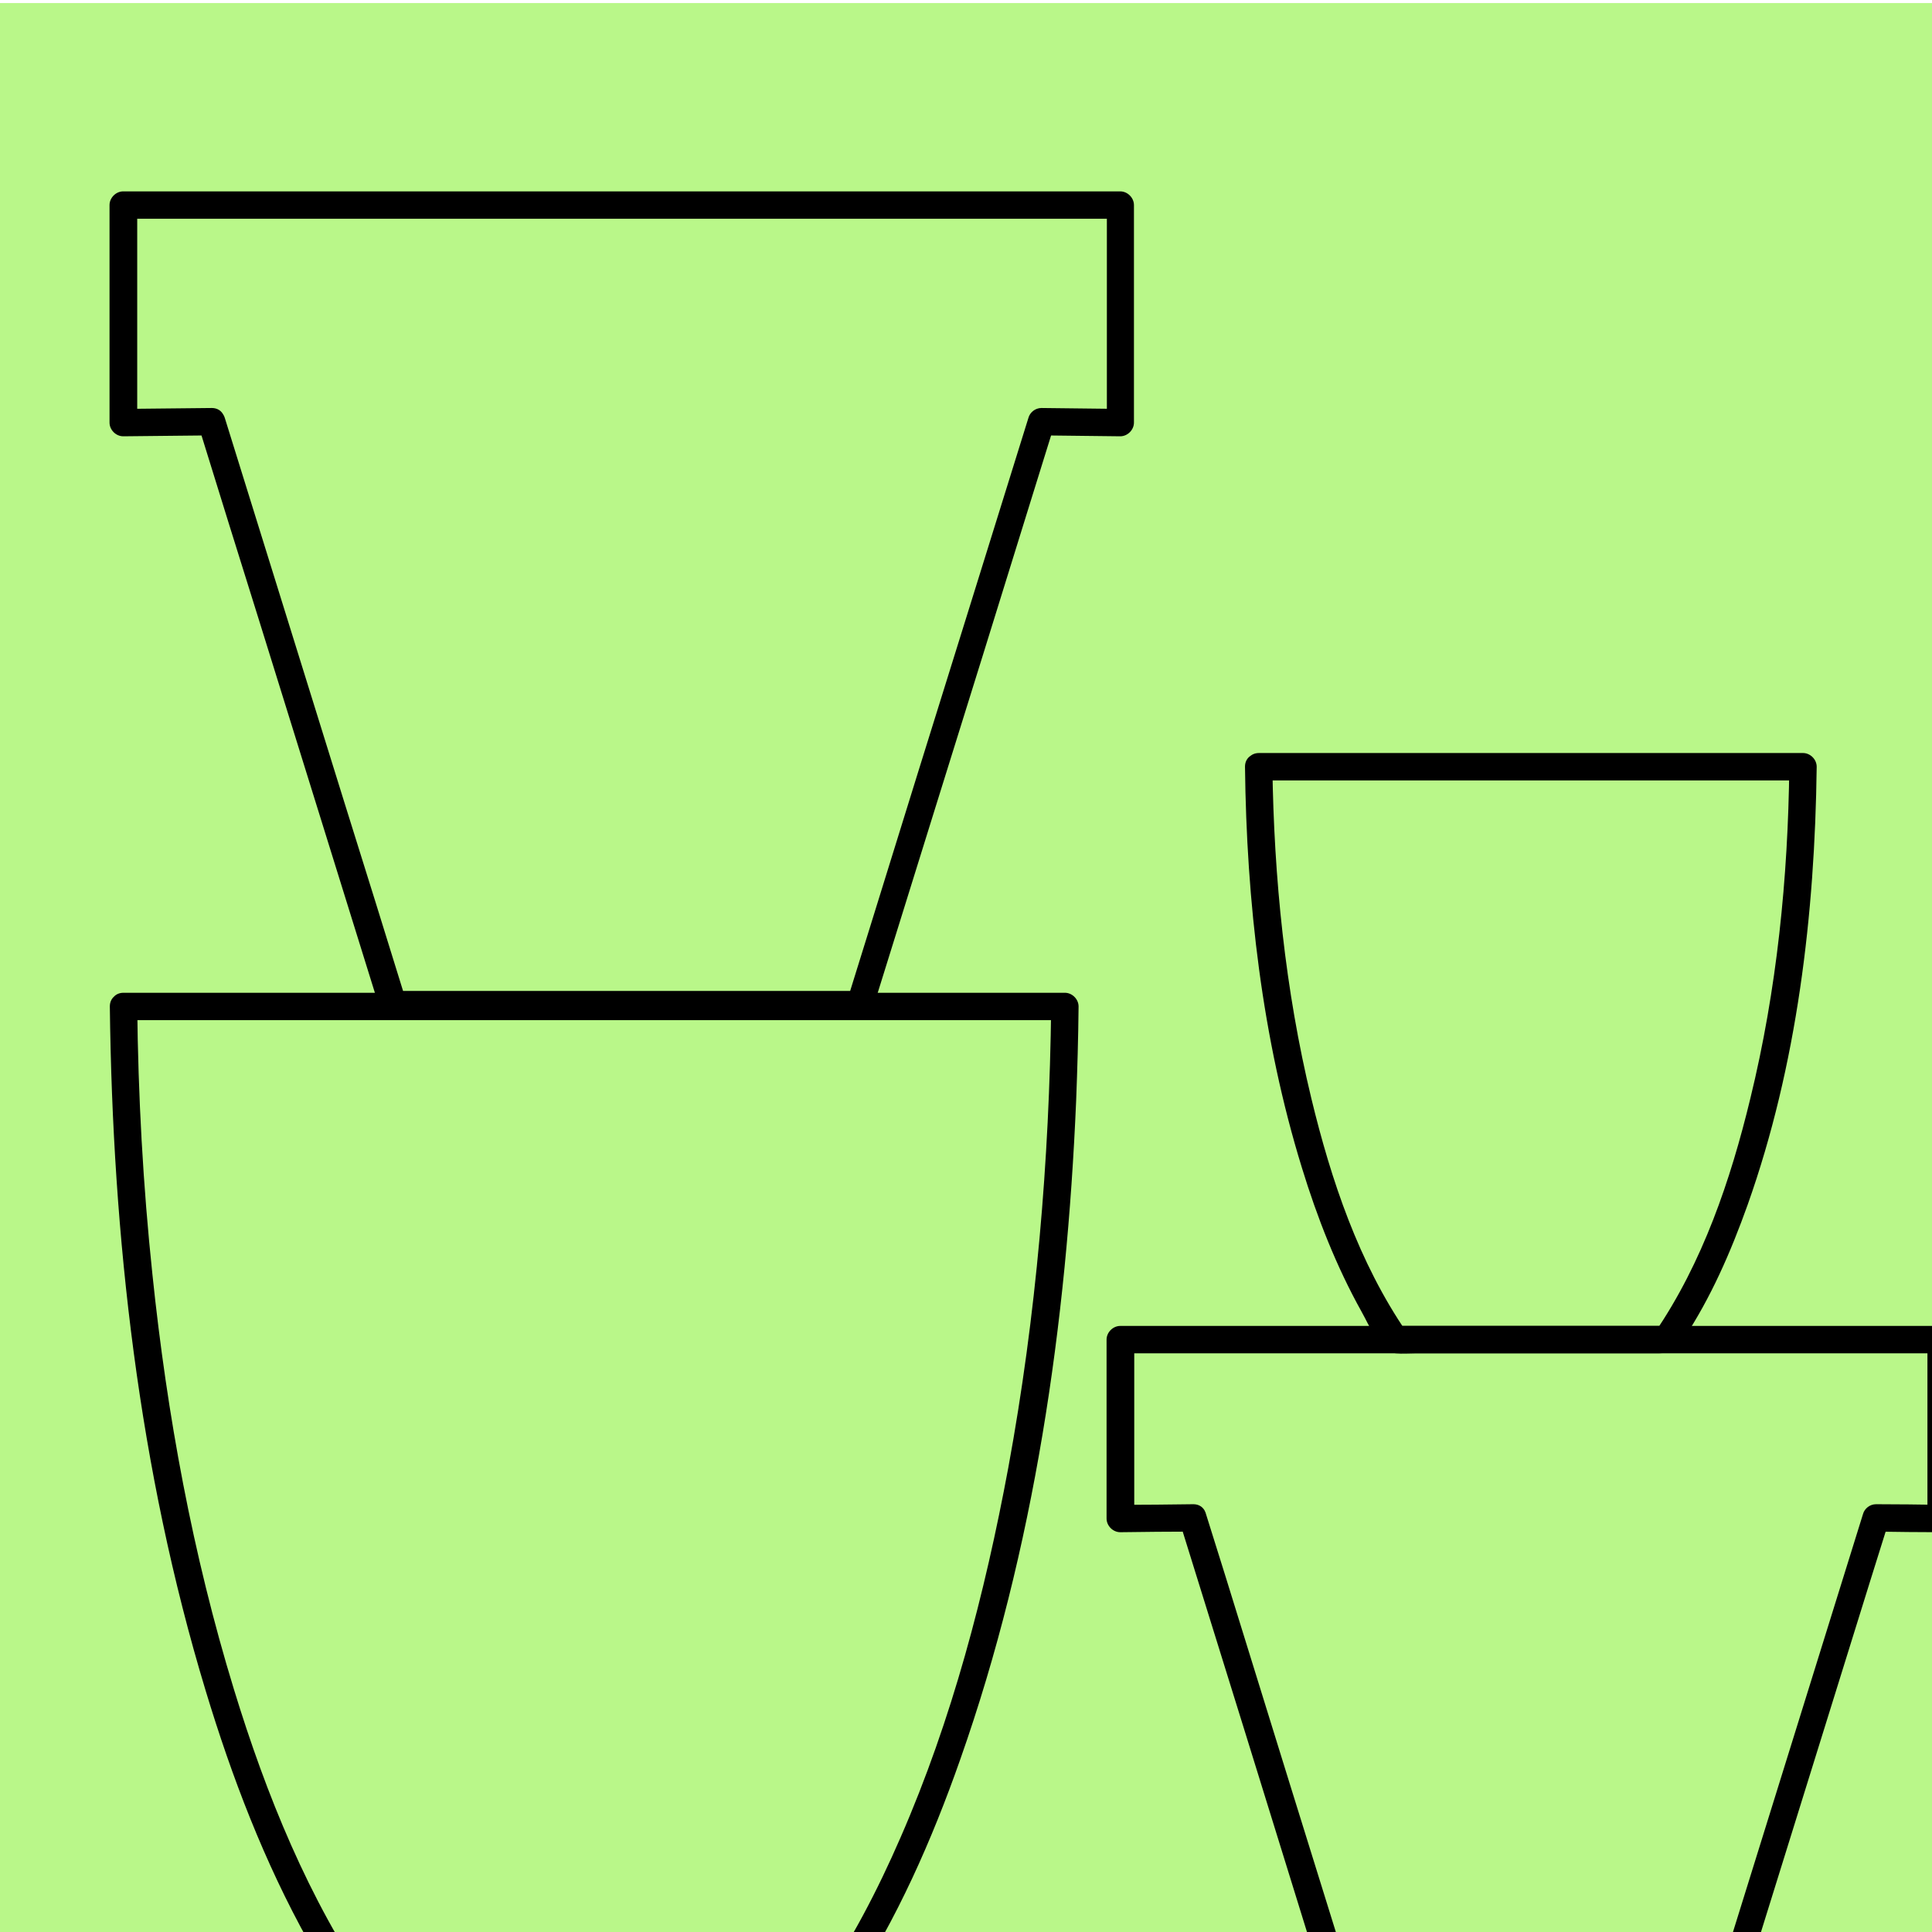
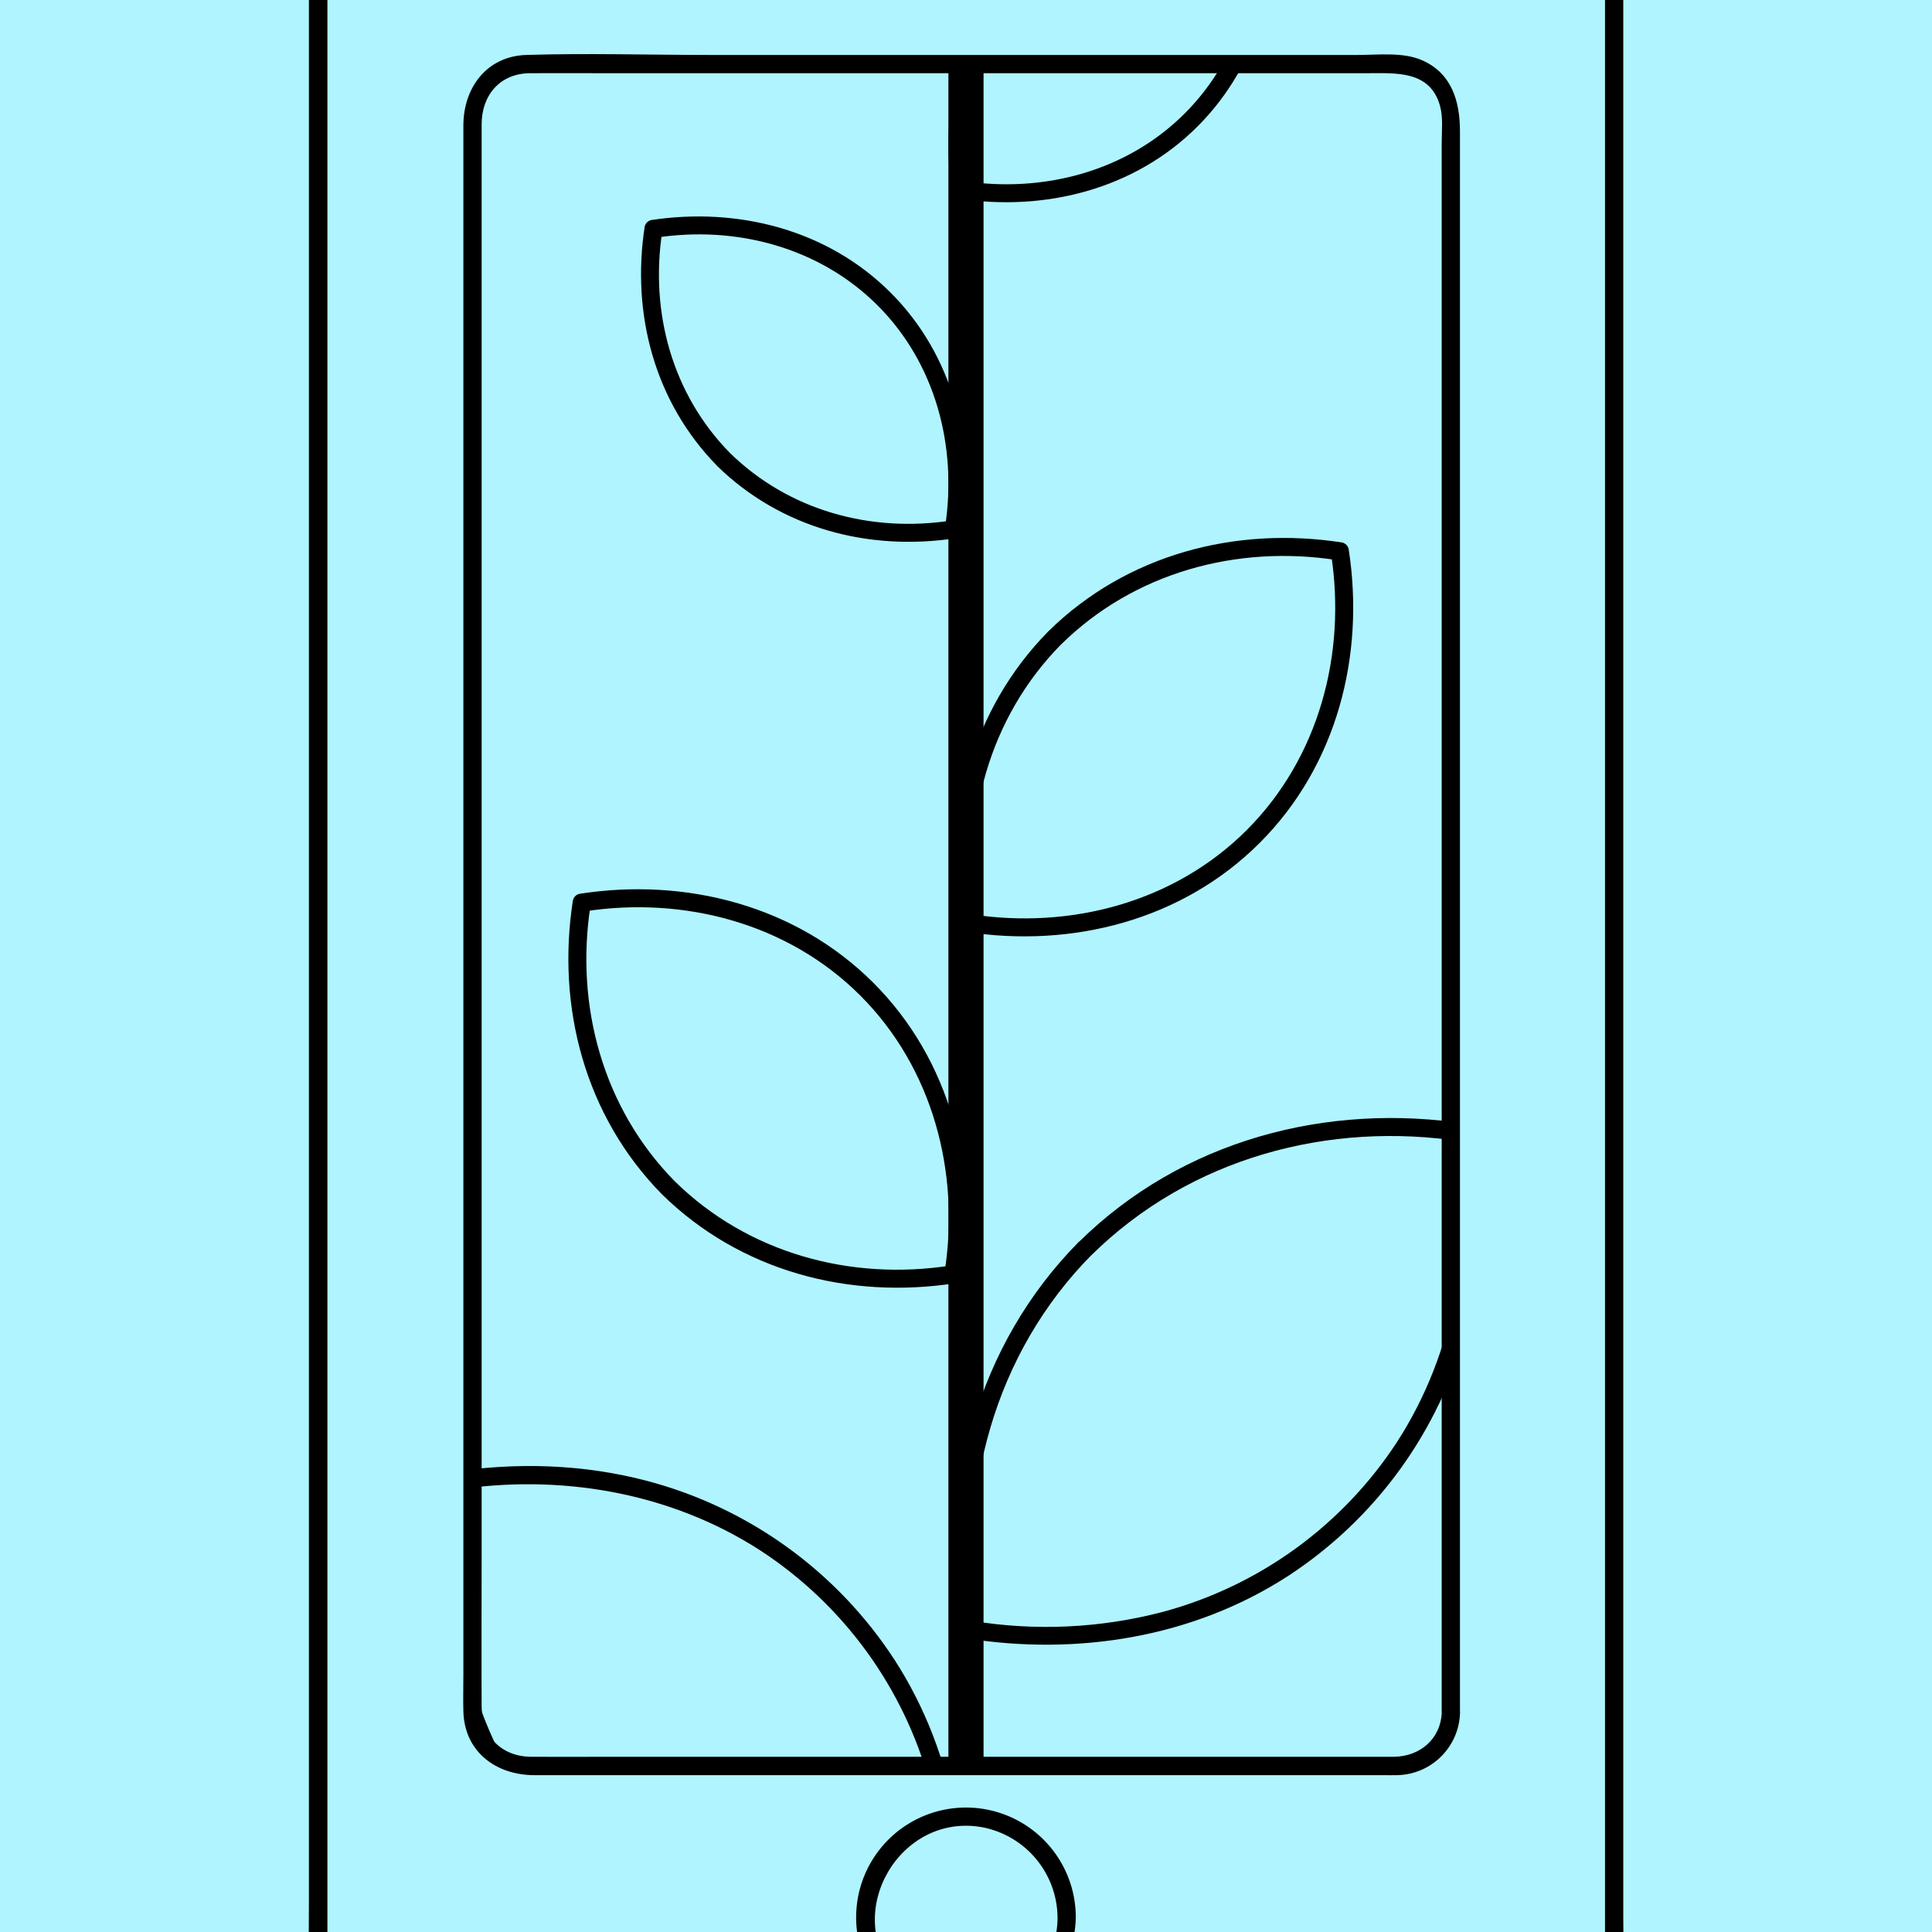
- <svg xmlns="http://www.w3.org/2000/svg" xmlns:xlink="http://www.w3.org/1999/xlink" version="1.1" id="Layer_1" x="0px" y="0px" viewBox="0 0 635 635" style="enable-background:new 0 0 635 635;" xml:space="preserve">
-   <style type="text/css">
- 	.st0{fill:#B9F789;}
- 	.st1{clip-path:url(#SVGID_2_);}
- 	.st2{clip-path:url(#SVGID_4_);}
- 	.st3{clip-path:url(#SVGID_6_);}
- 	.st4{clip-path:url(#SVGID_8_);}
- </style>
-   <rect y="1" class="st0" width="635" height="635" />
-   <g>
-     <g>
-       <defs>
-         <rect id="SVGID_1_" y="1" width="635" height="635" />
-       </defs>
-       <clipPath id="SVGID_2_">
-         <use xlink:href="#SVGID_1_" style="overflow:visible;" />
-       </clipPath>
-       <g class="st1">
-         <g>
-           <g>
-             <path d="M409.2,252c0.5,44.3,5.6,89.3,18.7,131.8c5,16.3,11.3,32.4,19.6,47.3c2.4,4.2,5.9,13.1,11.2,13.7c2.2,0.2,4.6,0,6.8,0       c22.9,0,45.8,0,68.7,0c3.7,0,7.5,0,11.2,0s5.5-1.1,7.8-4.5c9.1-13.7,15.7-28.9,21.2-44.3c16.3-45.9,22.1-95.5,22.7-144       c0-2.4-2.1-4.5-4.5-4.5c-20.2,0-40.3,0-60.5,0c-32.1,0-64.2,0-96.3,0c-7.3,0-14.7,0-22,0c-5.8,0-5.8,9,0,9       c20.2,0,40.3,0,60.5,0c32.1,0,64.2,0,96.3,0c7.3,0,14.7,0,22,0c-1.5-1.5-3-3-4.5-4.5c-0.4,36.6-4.1,73.4-12.8,109       c-6.5,26.9-15.7,54-31.4,77c1.3-0.7,2.6-1.5,3.9-2.2c-26.1,0-52.1,0-78.2,0c-3.7,0-7.4,0-11.1,0c1.3,0.7,2.6,1.5,3.9,2.2       c-15.8-23-24.9-50.1-31.4-77c-8.6-35.6-12.3-72.4-12.8-109C418.2,246.2,409.2,246.2,409.2,252z" />
-           </g>
-         </g>
-       </g>
-     </g>
-     <g>
-       <defs>
-         <rect id="SVGID_3_" y="1" width="635" height="635" />
-       </defs>
-       <clipPath id="SVGID_4_">
-         <use xlink:href="#SVGID_3_" style="overflow:visible;" />
-       </clipPath>
-       <g class="st2">
-         <g>
-           <path d="M392.2,494.4c-8,0.1-15.9,0.2-23.9,0.2c1.5,1.5,3,3,4.5,4.5c0-19.6,0-39.2,0-58.8c-1.5,1.5-3,3-4.5,4.5      c30.4,0,60.7,0,91.1,0c48.4,0,96.8,0,145.2,0c11.1,0,22.2,0,33.4,0c-1.5-1.5-3-3-4.5-4.5c0,19.6,0,39.2,0,58.8      c1.5-1.5,3-3,4.5-4.5c-7.1-0.1-14.3-0.2-21.4-0.2c-2,0-3.8,1.4-4.3,3.3c-14.3,46-28.6,91.9-42.9,137.9      c-2.1,6.6-4.1,13.2-6.2,19.8c1.4-1.1,2.9-2.2,4.3-3.3c-36.9,0-73.7,0-110.6,0c-5.3,0-10.5,0-15.8,0c1.4,1.1,2.9,2.2,4.3,3.3      c-14.3-46-28.6-91.9-42.8-137.9c-2.1-6.6-4.1-13.2-6.2-19.8c-1.7-5.5-10.4-3.2-8.7,2.4c14.3,46,28.6,91.9,42.8,137.9      c2.1,6.6,4.1,13.2,6.2,19.8c0.6,1.9,2.3,3.3,4.3,3.3c36.9,0,73.7,0,110.6,0c5.3,0,10.5,0,15.8,0c2,0,3.7-1.4,4.3-3.3      c14.3-46,28.6-91.9,42.9-137.9c2.1-6.6,4.1-13.2,6.2-19.8c-1.4,1.1-2.9,2.2-4.3,3.3c7.1,0.1,14.3,0.2,21.4,0.2      c2.4,0,4.5-2.1,4.5-4.5c0-19.6,0-39.2,0-58.8c0-2.4-2.1-4.5-4.5-4.5c-30.4,0-60.7,0-91.1,0c-48.4,0-96.8,0-145.2,0      c-11.1,0-22.2,0-33.4,0c-2.4,0-4.5,2.1-4.5,4.5c0,19.6,0,39.2,0,58.8c0,2.4,2.1,4.5,4.5,4.5c8-0.1,15.9-0.2,23.9-0.2      C398,503.4,398,494.4,392.2,494.4z" />
-         </g>
-       </g>
-     </g>
-     <g>
-       <defs>
-         <rect id="SVGID_5_" y="1" width="635" height="635" />
-       </defs>
-       <clipPath id="SVGID_6_">
-         <use xlink:href="#SVGID_5_" style="overflow:visible;" />
-       </clipPath>
-       <g class="st3">
-         <g>
-           <path d="M69.6,134.1c-9.7,0.1-19.4,0.2-29,0.3c1.5,1.5,3,3,4.5,4.5c0-23.8,0-47.6,0-71.5c-1.5,1.5-3,3-4.5,4.5      c36.9,0,73.9,0,110.8,0c58.8,0,117.7,0,176.5,0c13.5,0,27,0,40.4,0c-1.5-1.5-3-3-4.5-4.5c0,23.8,0,47.6,0,71.5      c1.5-1.5,3-3,4.5-4.5c-8.7-0.1-17.3-0.2-26-0.3c-2,0-3.8,1.4-4.3,3.3c-6.7,21.6-13.5,43.3-20.2,64.9      c-10.7,34.3-21.4,68.6-32,102.9c-2.5,7.9-4.9,15.9-7.4,23.8c1.4-1.1,2.9-2.2,4.3-3.3c-44.8,0-89.6,0-134.4,0      c-6.4,0-12.8,0-19.1,0c1.4,1.1,2.9,2.2,4.3,3.3c-6.7-21.6-13.4-43.3-20.2-64.9c-10.7-34.3-21.3-68.6-32-102.9      c-2.5-7.9-4.9-15.9-7.4-23.8c-1.7-5.5-10.4-3.2-8.7,2.4c6.7,21.6,13.4,43.3,20.2,64.9c10.7,34.3,21.3,68.6,32,102.9      c2.5,7.9,4.9,15.9,7.4,23.8c0.6,1.9,2.3,3.3,4.3,3.3c44.8,0,89.6,0,134.4,0c6.4,0,12.8,0,19.1,0c2,0,3.7-1.4,4.3-3.3      c6.7-21.6,13.5-43.3,20.2-64.9c10.7-34.3,21.4-68.6,32-102.9c2.5-7.9,4.9-15.9,7.4-23.8c-1.4,1.1-2.9,2.2-4.3,3.3      c8.7,0.1,17.3,0.2,26,0.3c2.4,0,4.5-2.1,4.5-4.5c0-23.8,0-47.6,0-71.5c0-2.4-2.1-4.5-4.5-4.5c-36.9,0-73.9,0-110.8,0      c-58.8,0-117.7,0-176.5,0c-13.5,0-27,0-40.4,0c-2.4,0-4.5,2.1-4.5,4.5c0,23.8,0,47.6,0,71.5c0,2.4,2.1,4.5,4.5,4.5      c9.7-0.1,19.4-0.2,29-0.3C75.4,143.1,75.4,134.1,69.6,134.1z" />
-         </g>
-       </g>
-     </g>
-     <g>
-       <defs>
-         <rect id="SVGID_7_" y="1" width="635" height="635" />
-       </defs>
-       <clipPath id="SVGID_8_">
-         <use xlink:href="#SVGID_7_" style="overflow:visible;" />
-       </clipPath>
-       <g class="st4">
-         <g>
-           <g>
-             <path d="M36.1,330.8c0.9,75.7,9.5,152.3,31.5,224.9c8.6,28.4,19.3,56.4,33.8,82.4c3.1,5.5,6.3,10.9,9.8,16.2       c2,3.1,3.5,6.5,7.5,6.8s8.2,0,12.2,0c39.3,0,78.6,0,117.9,0c6.4,0,12.8,0,19.1,0c1.4,0,2.8,0.1,4.1,0c3.9-0.4,5.4-3.7,7.4-6.8       c15.4-23.5,26.9-49.5,36.2-76c24.4-69.2,35-143.4,38.1-216.5c0.4-10.3,0.7-20.7,0.8-31c0-2.4-2.1-4.5-4.5-4.5       c-35,0-70.1,0-105.1,0c-55.4,0-110.8,0-166.2,0c-12.7,0-25.4,0-38.1,0c-5.8,0-5.8,9,0,9c35,0,70.1,0,105.1,0       c55.4,0,110.8,0,166.2,0c12.7,0,25.4,0,38.1,0c-1.5-1.5-3-3-4.5-4.5c-0.6,50.8-4.9,101.6-14.1,151.6       c-7.7,41.4-18.5,82.8-35.4,121.5c-7.6,17.5-16.5,34.6-27.4,50.3c1.3-0.7,2.6-1.5,3.9-2.2c-45.1,0-90.2,0-135.3,0       c-6.4,0-12.7,0-19.1,0c1.3,0.7,2.6,1.5,3.9,2.2c-20.6-30-34.5-64.3-45.1-98.9c-13.6-44.4-22-90.3-26.8-136.4       c-3.1-29.3-4.7-58.8-5-88.2C45.1,325,36.1,325,36.1,330.8z" />
-           </g>
-         </g>
-       </g>
-     </g>
+ <svg xmlns="http://www.w3.org/2000/svg" id="Layer_1" data-name="Layer 1" viewBox="0 0 635 635">
+   <defs>
+     <style>.cls-1{fill:#aff4fe;}.cls-2{clip-path:url(#clip-path);}</style>
+     <clipPath id="clip-path">
+       <rect class="cls-1" width="635" height="635" />
+     </clipPath>
+   </defs>
+   <rect class="cls-1" width="635" height="635" />
+   <g class="cls-2">
+     <path d="M188.46,610c-31.86-32.27-44.26-77.93-37.26-122.33l-2.1,2.09c34.73-5.47,71,.6,100.76,19.81a133.17,133.17,0,0,1,55.79,76.73,150.72,150.72,0,0,1,3,63.05l2.1-2.1c-44.41,7-90.07-5.4-122.33-37.25-2.75-2.72-7,1.52-4.25,4.24,33.9,33.47,81.6,46.14,128.17,38.8a2.9,2.9,0,0,0,2.1-2.1c5.72-36.3-.29-74.23-20.41-105.37a139.53,139.53,0,0,0-81.23-58.8c-21.35-5.65-43.57-6.23-65.33-2.8a2.9,2.9,0,0,0-2.1,2.1c-7.34,46.58,5.34,94.28,38.8,128.17C186.93,617,191.17,612.75,188.46,610Z" />
+     <path d="M358.75,412.52c32.27-31.85,77.93-44.25,122.33-37.25l-2.09-2.1c5.47,34.72-.6,71-19.81,100.76a133.25,133.25,0,0,1-76.73,55.79,150.72,150.72,0,0,1-63.05,3l2.1,2.1c-7-44.41,5.4-90.07,37.25-122.34,2.72-2.75-1.52-7-4.24-4.24-33.47,33.89-46.14,81.59-38.8,128.17a2.9,2.9,0,0,0,2.1,2.1c36.3,5.72,74.23-.29,105.37-20.41A139.56,139.56,0,0,0,482,436.91c5.65-21.35,6.23-43.57,2.79-65.33a2.88,2.88,0,0,0-2.09-2.1c-46.58-7.34-94.28,5.33-128.17,38.8C351.76,411,356,415.24,358.75,412.52Z" />
+     <path d="M348.78,211.79c24-23.63,57.75-32.82,90.79-27.68L437.48,182c5.1,32.82-3.92,67-27.68,90.79s-58,32.79-90.8,27.68l2.1,2.1c-5.14-33,4-66.77,27.68-90.8,2.71-2.75-1.53-7-4.24-4.24-25.25,25.67-34.71,61.41-29.23,96.63a2.9,2.9,0,0,0,2.1,2.1c35,5.44,71.24-3.84,96.63-29.23s34.67-61.65,29.22-96.63a2.88,2.88,0,0,0-2.09-2.09c-35.22-5.48-71,4-96.63,29.22C341.78,210.26,346,214.5,348.78,211.79Z" />
+     <path d="M221.78,388.26c-23.63-24-32.83-57.77-27.68-90.79l-2.1,2.1c32.79-5.11,67.05,3.9,90.8,27.68s32.79,58,27.68,90.79l2.09-2.1c-33,5.15-66.75-4.05-90.79-27.68-2.76-2.71-7,1.53-4.24,4.25,25.68,25.24,61.43,34.71,96.63,29.22a2.88,2.88,0,0,0,2.09-2.09c5.45-35-3.83-71.25-29.22-96.63s-61.67-34.68-96.63-29.23a2.89,2.89,0,0,0-2.1,2.1c-5.48,35.19,4,70.95,29.23,96.63C220.25,395.26,224.49,391,221.78,388.26Z" />
+     <path d="M340.92-11.26c19.35-19,46.27-26.31,72.83-22.23l-2.09-2.09c4,26.36-3.16,53.73-22.23,72.83S342.92,63.53,316.6,59.48l2.09,2.09C314.61,35,322,8.09,340.92-11.26c2.71-2.76-1.53-7-4.24-4.24-20.56,21-28.19,49.93-23.77,78.67A2.88,2.88,0,0,0,315,65.26c28.49,4.38,58-3.05,78.67-23.77s28.16-50.14,23.77-78.67a2.88,2.88,0,0,0-2.09-2.09c-28.74-4.42-57.69,3.21-78.67,23.77C333.92-12.79,338.16-8.55,340.92-11.26Z" />
+     <path d="M239.9,148.86c-19-19.35-26.31-46.27-22.23-72.84l-2.1,2.1c26.36-4.05,53.73,3.16,72.84,22.23s26.27,46.5,22.22,72.83l2.1-2.1c-26.56,4.09-53.49-3.27-72.83-22.22-2.76-2.71-7,1.53-4.24,4.24,21,20.56,49.93,28.19,78.66,23.77a2.87,2.87,0,0,0,2.1-2.1c4.38-28.48-3.05-58-23.77-78.66S242.51,68,214,72.33a2.9,2.9,0,0,0-2.1,2.1c-4.41,28.74,3.22,57.68,23.78,78.67C238.36,155.86,242.6,151.62,239.9,148.86Z" />
+     <rect x="311.73" y="-137.69" width="11.55" height="880.35" rx="4.74" transform="translate(635 604.96) rotate(180)" />
+     <path class="cls-1" d="M512.81-34.66H122.19A17.72,17.72,0,0,0,104.52-17V679a17.72,17.72,0,0,0,17.67,17.67H512.81A17.72,17.72,0,0,0,530.48,679V-17A17.72,17.72,0,0,0,512.81-34.66Zm-35.93,597.4a17.72,17.72,0,0,1-17.67,17.67H173a17.72,17.72,0,0,1-17.67-17.67v-524A17.73,17.73,0,0,1,173,21.06H459.21a17.73,17.73,0,0,1,17.67,17.68Z" />
+     <path d="M512.81-37.66H148.05c-8.49,0-17-.24-25.52,0-11.62.32-20.64,9-21,20.7,0,1.24,0,2.49,0,3.73V625.9c0,17.59-.47,35.25,0,52.84a21.1,21.1,0,0,0,20.68,21c2,.07,4,0,6,0H504.76c2.59,0,5.19.08,7.77,0a21.1,21.1,0,0,0,21-20.73c.54-16.37,0-32.84,0-49.21V-11.89c0-1.59,0-3.19,0-4.78a21.11,21.11,0,0,0-20.67-21c-3.86-.15-3.86,5.85,0,6,9,.35,14.6,7.36,14.67,15.94,0,2.24,0,4.47,0,6.71V665.37c0,4.52.2,9.08,0,13.6-.39,9-7.3,14.67-16,14.74-3.43,0-6.86,0-10.29,0h-374a46.42,46.42,0,0,1-7.27-.21c-8-1.28-12.31-8.24-12.36-15.83,0-6.47,0-12.93,0-19.4V-13.23c0-1.24,0-2.49,0-3.73.4-9.14,7.43-14.64,16.14-14.7,29.67-.19,59.35,0,89,0H512.81C516.67-31.66,516.67-37.66,512.81-37.66Z" />
+     <path d="M473.88,562.74c-.34,8.85-7.19,14.59-15.76,14.67-2.68,0-5.36,0-8,0H198.71c-8,0-16.08.05-24.11,0-9.86-.06-16.25-6.76-16.3-16.48-.08-15.81,0-31.62,0-47.43V40.89c0-9.49,5.91-16.75,15.9-16.83,7.77-.06,15.54,0,23.31,0h251.8c9.43,0,20.76-1,24,10.79,1.05,3.77.54,8.28.54,12.14V562.74c0,3.86,6,3.87,6,0V43.16c0-9.74-2.61-19.12-12.6-23.42-6.21-2.67-14.3-1.68-20.92-1.68H233.13c-20,0-40.12-.62-60.12,0-13.15.41-20.71,10.9-20.71,23.2v509c0,4.07-.11,8.17,0,12.24.36,13.36,10.83,20.95,23.35,20.95H454.41c1.58,0,3.18.05,4.76,0a21.1,21.1,0,0,0,20.71-20.67C480,558.88,474,558.88,473.88,562.74Z" />
+     <path d="M353.59,630.21a36.1,36.1,0,1,0-29.79,35.53c17.28-3,29.44-18.28,29.79-35.53.08-3.86-5.92-3.86-6,0a30.09,30.09,0,0,1-53.13,19.36c-17.83-21.06,1.36-53.92,28.41-49a30.48,30.48,0,0,1,24.72,29.62C347.67,634.07,353.67,634.08,353.59,630.21Z" />
  </g>
</svg>
